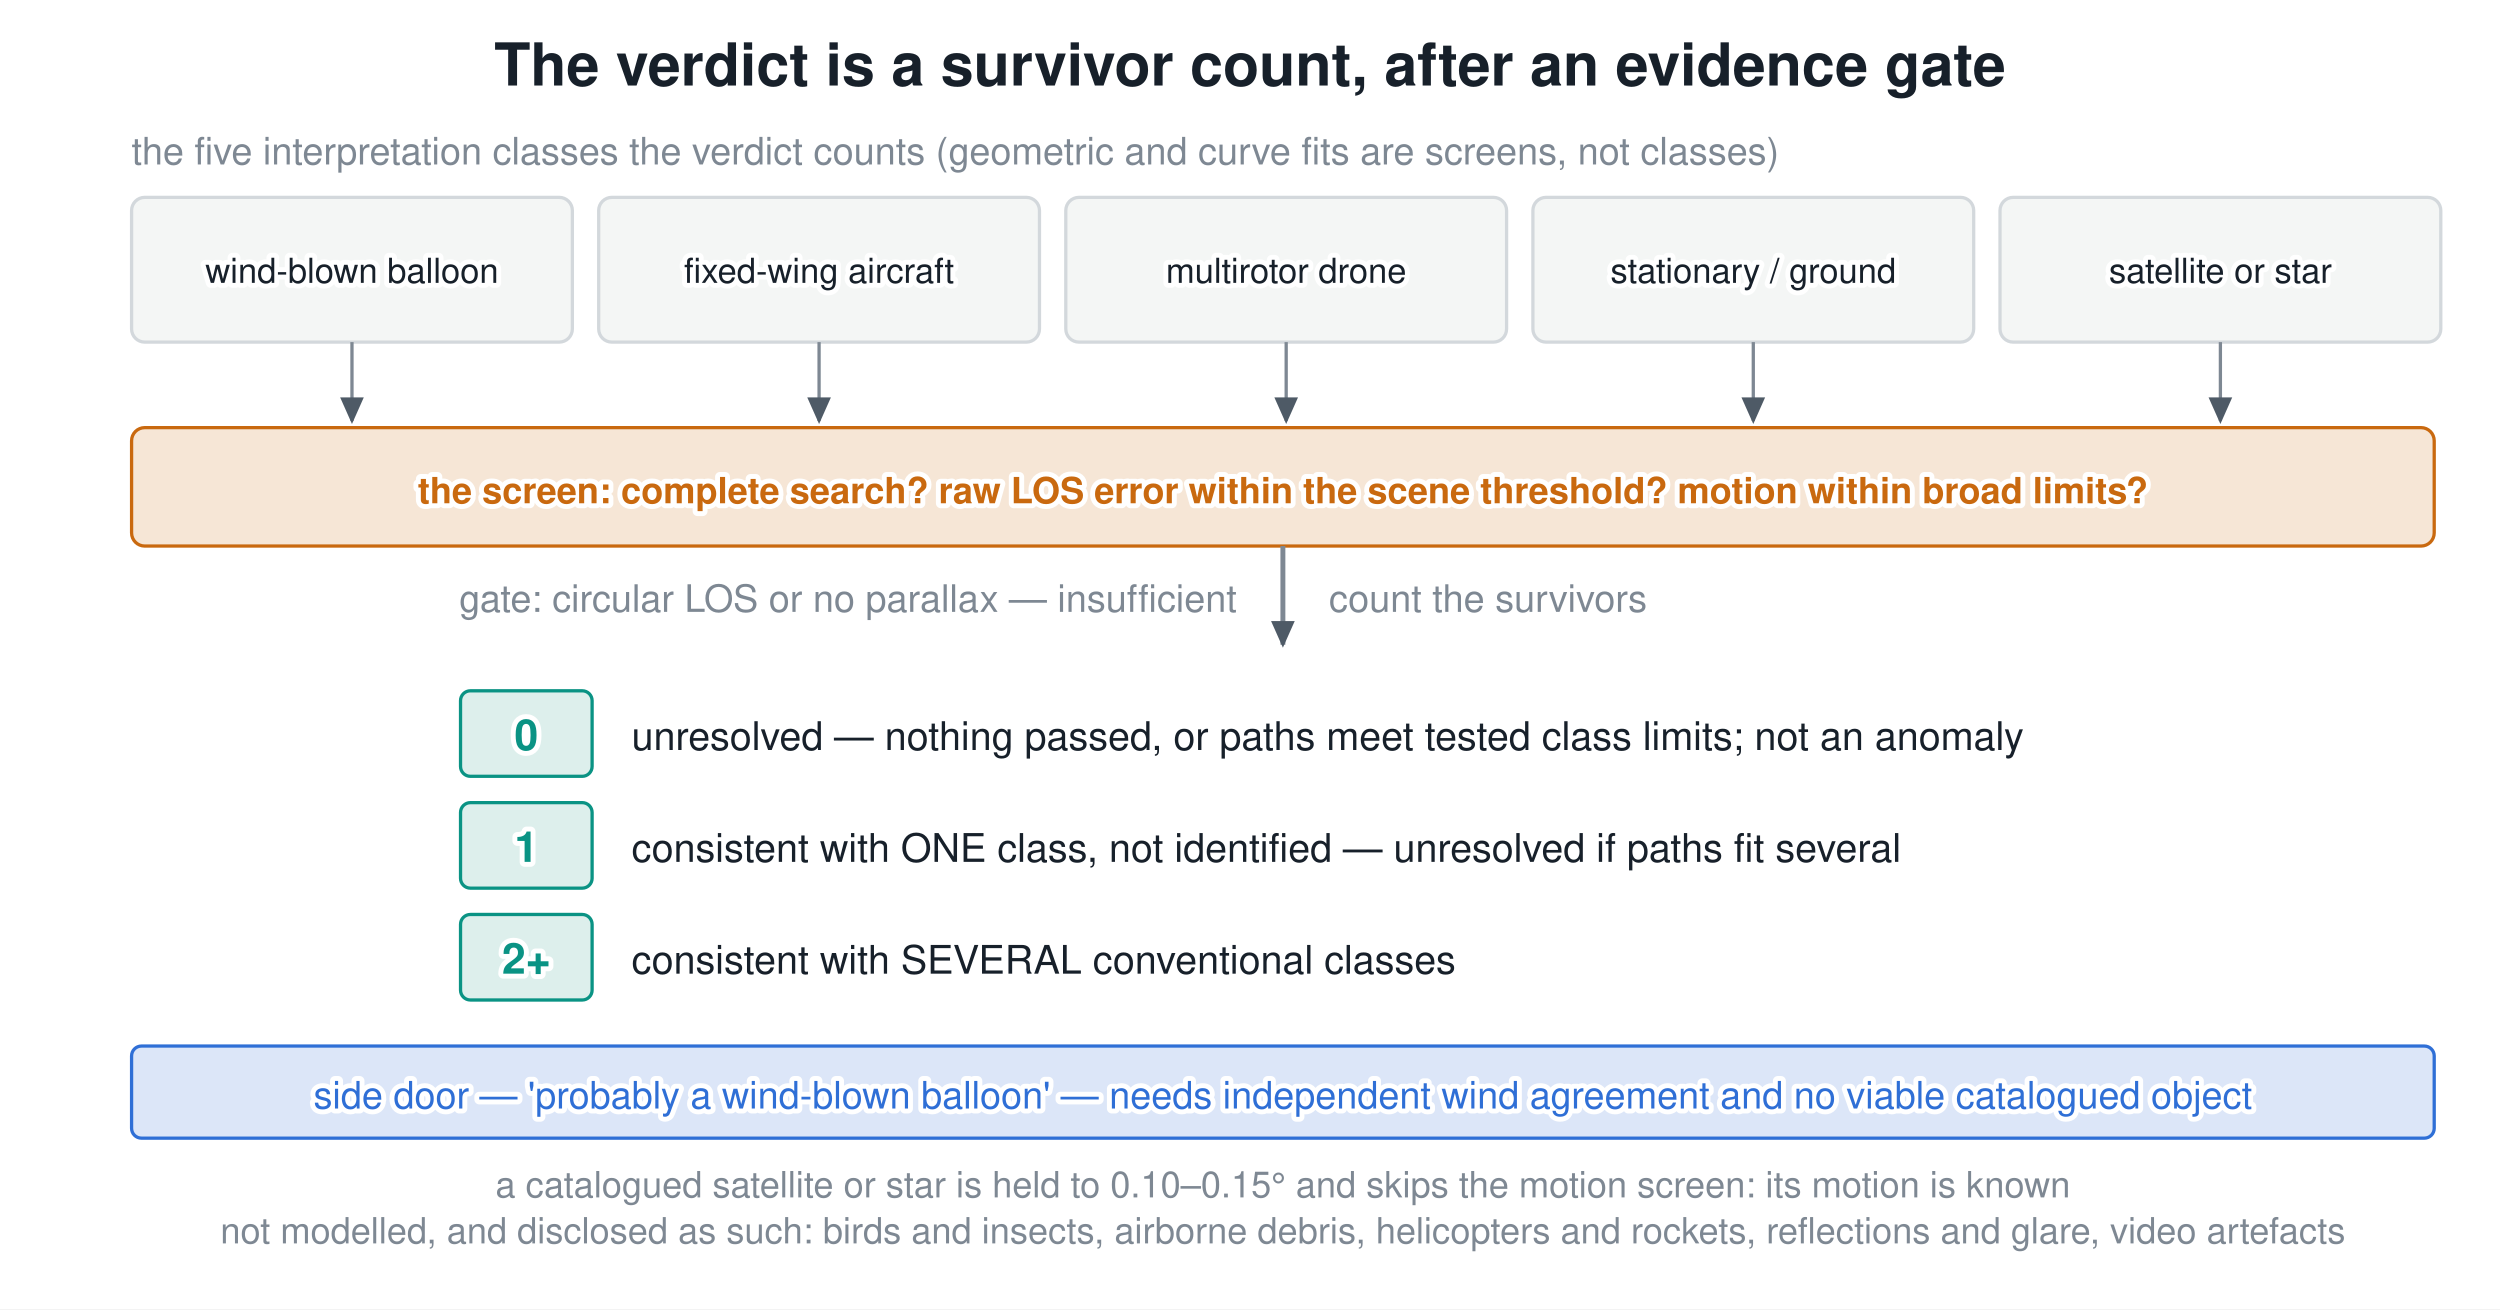
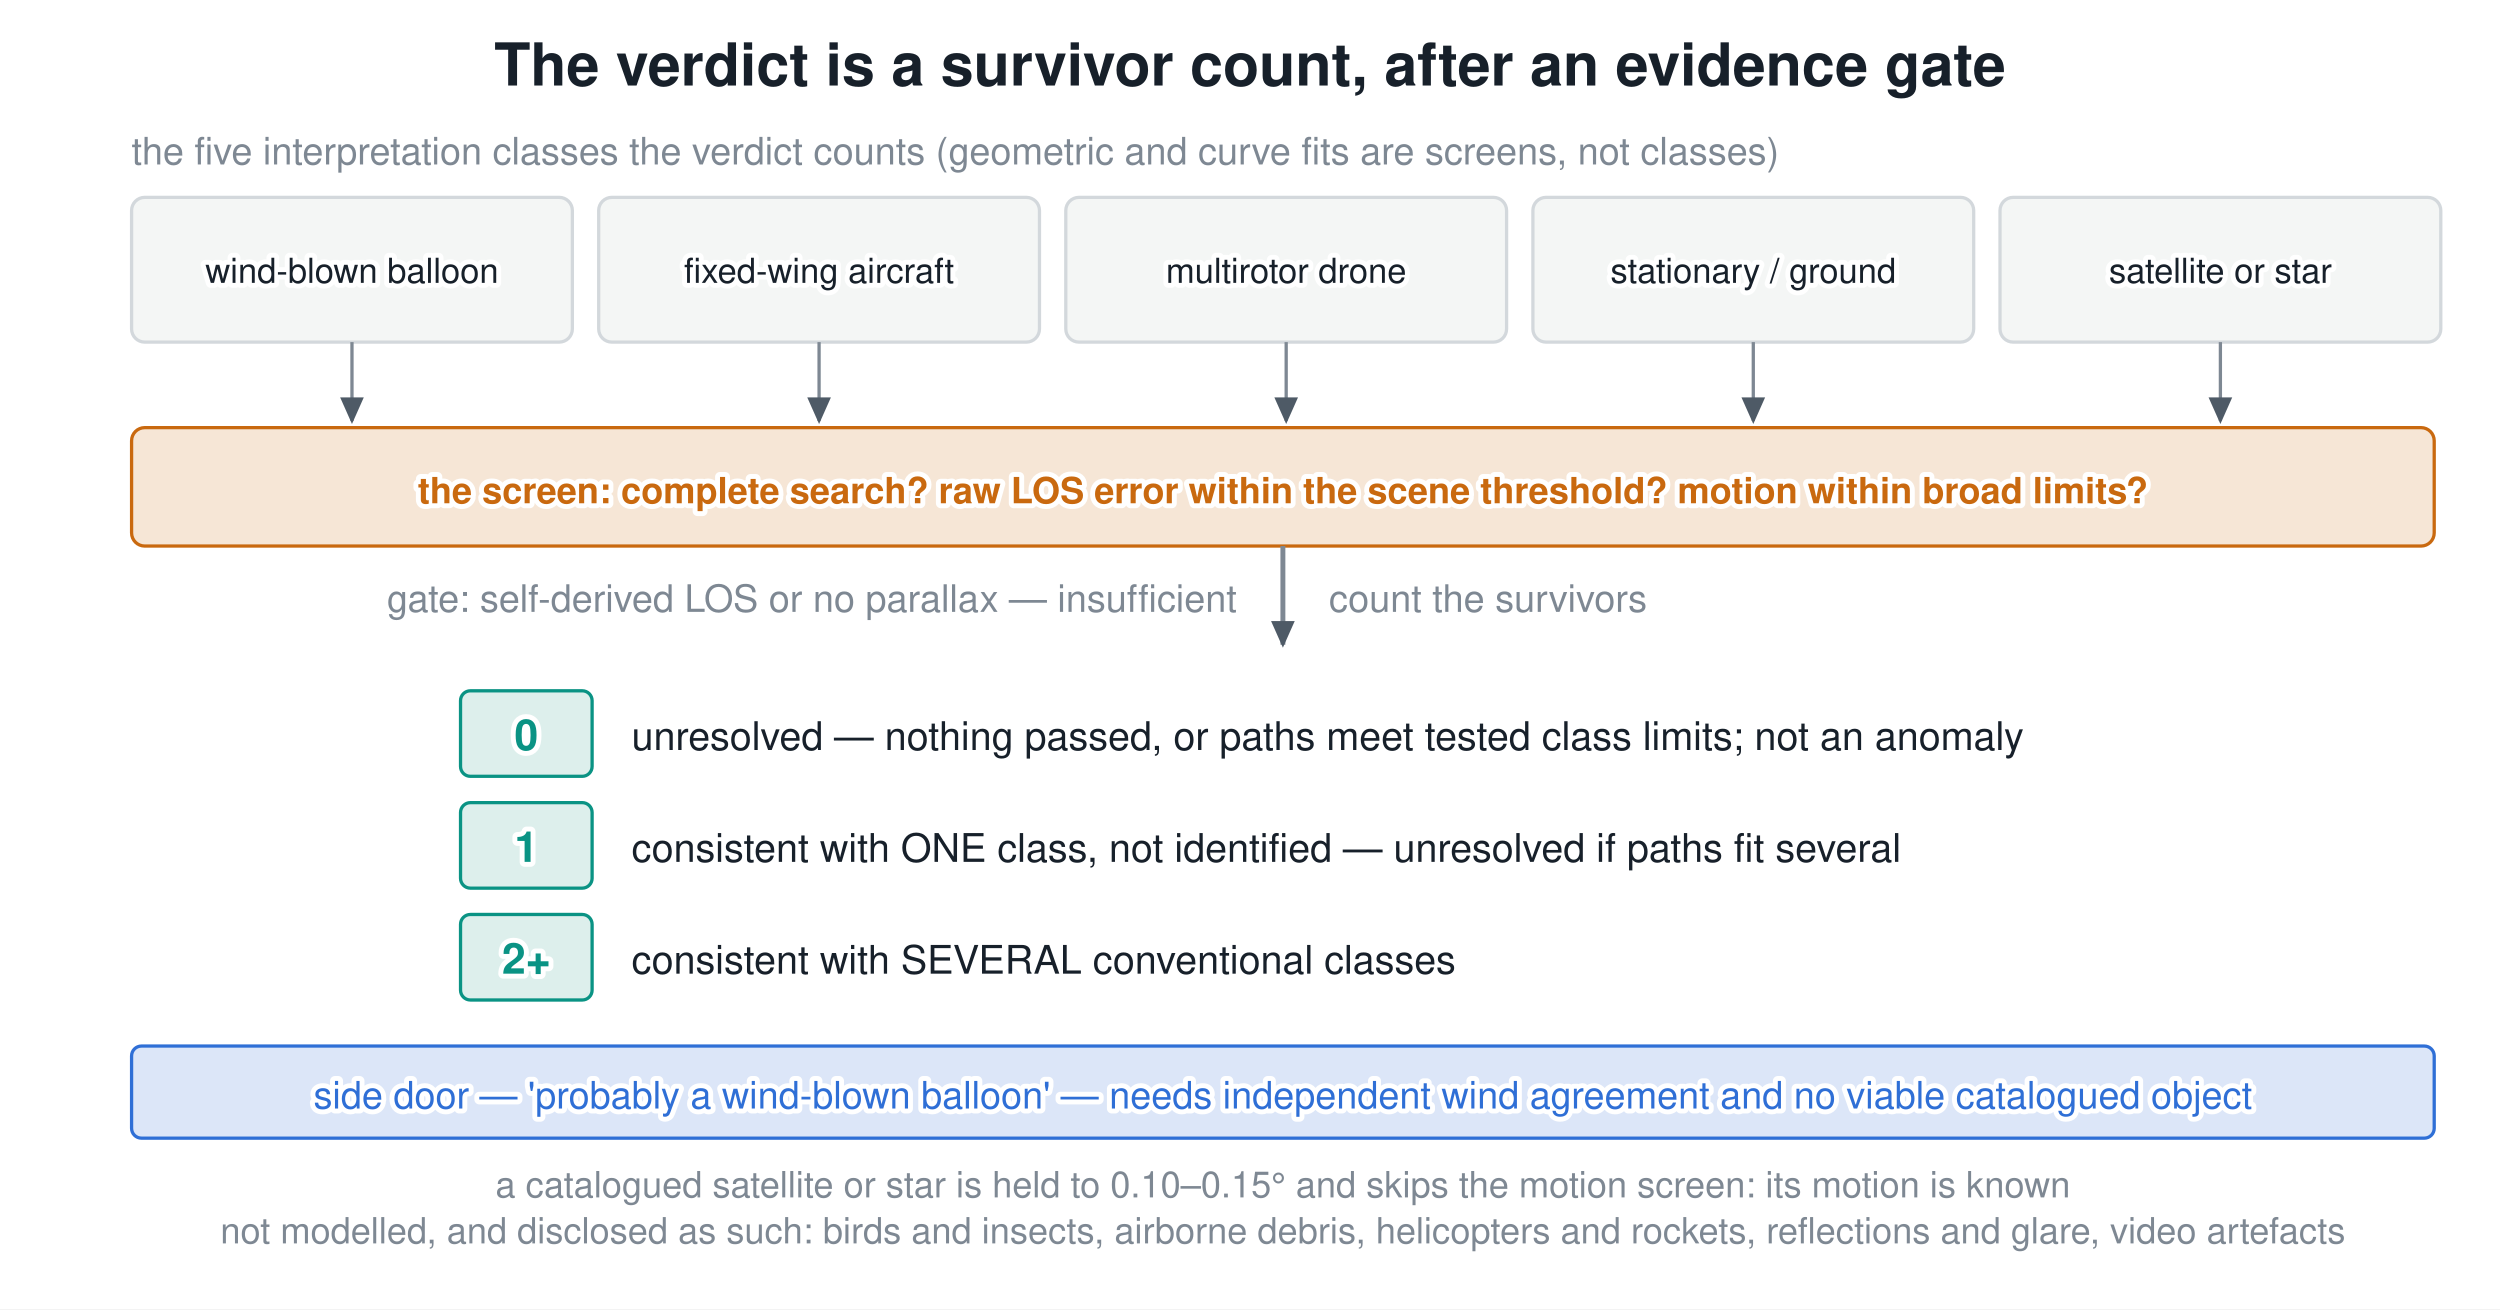
<svg xmlns="http://www.w3.org/2000/svg" width="760" height="398" viewBox="0 0 760 398" font-family="Helvetica, Arial, sans-serif">
  <rect width="760" height="398" fill="#FFFFFF" />
  <defs>
    <marker id="ai" viewBox="0 0 10 10" refX="8" refY="5" markerWidth="9" markerHeight="9" markerUnits="userSpaceOnUse" orient="auto">
      <path d="M0,1 L9,5 L0,9 z" fill="#4E5A66" />
    </marker>
  </defs>
  <text x="380.0" y="26.0" font-family="Helvetica, Arial, sans-serif" font-size="18" font-weight="700" fill="#17202A" text-anchor="middle" style="">The verdict is a survivor count, after an evidence gate</text>
  <rect x="40.0" y="60.0" width="134.0" height="44.0" rx="4" fill="#F4F6F5" stroke="#D3D8DC" stroke-width="1" />
  <text x="107.0" y="86.0" font-family="Helvetica, Arial, sans-serif" font-size="10.5" font-weight="normal" fill="#17202A" text-anchor="middle" style="paint-order:stroke;stroke:#FFFFFF;stroke-width:3px;stroke-linejoin:round;">wind-blown balloon</text>
  <rect x="182.0" y="60.0" width="134.0" height="44.0" rx="4" fill="#F4F6F5" stroke="#D3D8DC" stroke-width="1" />
  <text x="249.0" y="86.0" font-family="Helvetica, Arial, sans-serif" font-size="10.5" font-weight="normal" fill="#17202A" text-anchor="middle" style="paint-order:stroke;stroke:#FFFFFF;stroke-width:3px;stroke-linejoin:round;">fixed-wing aircraft</text>
  <rect x="324.0" y="60.0" width="134.0" height="44.0" rx="4" fill="#F4F6F5" stroke="#D3D8DC" stroke-width="1" />
  <text x="391.0" y="86.0" font-family="Helvetica, Arial, sans-serif" font-size="10.5" font-weight="normal" fill="#17202A" text-anchor="middle" style="paint-order:stroke;stroke:#FFFFFF;stroke-width:3px;stroke-linejoin:round;">multirotor drone</text>
  <rect x="466.0" y="60.0" width="134.0" height="44.0" rx="4" fill="#F4F6F5" stroke="#D3D8DC" stroke-width="1" />
  <text x="533.0" y="86.0" font-family="Helvetica, Arial, sans-serif" font-size="10.5" font-weight="normal" fill="#17202A" text-anchor="middle" style="paint-order:stroke;stroke:#FFFFFF;stroke-width:3px;stroke-linejoin:round;">stationary / ground</text>
  <rect x="608.0" y="60.0" width="134.0" height="44.0" rx="4" fill="#F4F6F5" stroke="#D3D8DC" stroke-width="1" />
  <text x="675.0" y="86.0" font-family="Helvetica, Arial, sans-serif" font-size="10.5" font-weight="normal" fill="#17202A" text-anchor="middle" style="paint-order:stroke;stroke:#FFFFFF;stroke-width:3px;stroke-linejoin:round;">satellite or star</text>
  <text x="40.0" y="50.0" font-family="Helvetica, Arial, sans-serif" font-size="11.5" font-weight="normal" fill="#7E8893" text-anchor="start" style="paint-order:stroke;stroke:#FFFFFF;stroke-width:3px;stroke-linejoin:round;">the five interpretation classes the verdict counts (geometric and curve fits are screens, not classes)</text>
  <rect x="40.0" y="130.0" width="700.0" height="36.0" rx="4" fill="#F6E6D6" stroke="#C9690F" stroke-width="1" />
  <text x="390.0" y="153.0" font-family="Helvetica, Arial, sans-serif" font-size="11" font-weight="700" fill="#C9690F" text-anchor="middle" style="paint-order:stroke;stroke:#FFFFFF;stroke-width:3px;stroke-linejoin:round;">the screen: complete search? raw LOS error within the scene threshold? motion within broad limits?</text>
  <line x1="107.0" y1="104.0" x2="107.0" y2="128.0" stroke="#7E8893" stroke-width="1" marker-end="url(#ai)" />
  <line x1="249.0" y1="104.0" x2="249.0" y2="128.0" stroke="#7E8893" stroke-width="1" marker-end="url(#ai)" />
  <line x1="391.0" y1="104.0" x2="391.0" y2="128.0" stroke="#7E8893" stroke-width="1" marker-end="url(#ai)" />
  <line x1="533.0" y1="104.0" x2="533.0" y2="128.0" stroke="#7E8893" stroke-width="1" marker-end="url(#ai)" />
  <line x1="675.0" y1="104.0" x2="675.0" y2="128.0" stroke="#7E8893" stroke-width="1" marker-end="url(#ai)" />
  <text x="390.0" y="364.0" font-family="Helvetica, Arial, sans-serif" font-size="11" font-weight="normal" fill="#7E8893" text-anchor="middle" style="paint-order:stroke;stroke:#FFFFFF;stroke-width:3px;stroke-linejoin:round;">a catalogued satellite or star is held to 0.10–0.15° and skips the motion screen: its motion is known</text>
  <text x="390.0" y="378.0" font-family="Helvetica, Arial, sans-serif" font-size="11" font-weight="normal" fill="#7E8893" text-anchor="middle" style="paint-order:stroke;stroke:#FFFFFF;stroke-width:3px;stroke-linejoin:round;">not modelled, and disclosed as such: birds and insects, airborne debris, helicopters and rockets, reflections and glare, video artefacts</text>
  <line x1="390.0" y1="166.0" x2="390.0" y2="196.0" stroke="#7E8893" stroke-width="1.5" marker-end="url(#ai)" />
  <text x="404.0" y="186.0" font-family="Helvetica, Arial, sans-serif" font-size="11.5" font-weight="normal" fill="#7E8893" text-anchor="start" style="paint-order:stroke;stroke:#FFFFFF;stroke-width:3px;stroke-linejoin:round;">count the survivors</text>
-   <text x="376.0" y="186.0" font-family="Helvetica, Arial, sans-serif" font-size="11.5" font-weight="normal" fill="#7E8893" text-anchor="end" style="paint-order:stroke;stroke:#FFFFFF;stroke-width:3px;stroke-linejoin:round;">gate: circular LOS or no parallax — insufficient</text>
+   <text x="376.0" y="186.0" font-family="Helvetica, Arial, sans-serif" font-size="11.5" font-weight="normal" fill="#7E8893" text-anchor="end" style="paint-order:stroke;stroke:#FFFFFF;stroke-width:3px;stroke-linejoin:round;">gate: self-derived LOS or no parallax — insufficient</text>
  <rect x="140.0" y="210.0" width="40.0" height="26.0" rx="3" fill="#DDEFEC" stroke="#0A9384" stroke-width="1" />
  <text x="160.0" y="228.0" font-family="Helvetica, Arial, sans-serif" font-size="13" font-weight="700" fill="#0A9384" text-anchor="middle" style="paint-order:stroke;stroke:#FFFFFF;stroke-width:3px;stroke-linejoin:round;">0</text>
  <text x="192.0" y="228.0" font-family="Helvetica, Arial, sans-serif" font-size="12" font-weight="normal" fill="#17202A" text-anchor="start" style="paint-order:stroke;stroke:#FFFFFF;stroke-width:3px;stroke-linejoin:round;">unresolved — nothing passed, or paths meet tested class limits; not an anomaly</text>
  <rect x="140.0" y="244.0" width="40.0" height="26.0" rx="3" fill="#DDEFEC" stroke="#0A9384" stroke-width="1" />
  <text x="160.0" y="262.0" font-family="Helvetica, Arial, sans-serif" font-size="13" font-weight="700" fill="#0A9384" text-anchor="middle" style="paint-order:stroke;stroke:#FFFFFF;stroke-width:3px;stroke-linejoin:round;">1</text>
  <text x="192.0" y="262.0" font-family="Helvetica, Arial, sans-serif" font-size="12" font-weight="normal" fill="#17202A" text-anchor="start" style="paint-order:stroke;stroke:#FFFFFF;stroke-width:3px;stroke-linejoin:round;">consistent with ONE class, not identified — unresolved if paths fit several</text>
  <rect x="140.0" y="278.0" width="40.0" height="26.0" rx="3" fill="#DDEFEC" stroke="#0A9384" stroke-width="1" />
  <text x="160.0" y="296.0" font-family="Helvetica, Arial, sans-serif" font-size="13" font-weight="700" fill="#0A9384" text-anchor="middle" style="paint-order:stroke;stroke:#FFFFFF;stroke-width:3px;stroke-linejoin:round;">2+</text>
  <text x="192.0" y="296.0" font-family="Helvetica, Arial, sans-serif" font-size="12" font-weight="normal" fill="#17202A" text-anchor="start" style="paint-order:stroke;stroke:#FFFFFF;stroke-width:3px;stroke-linejoin:round;">consistent with SEVERAL conventional classes</text>
  <rect x="40.0" y="318.0" width="700.0" height="28.0" rx="3" fill="#DCE6F8" stroke="#2F6FD6" stroke-width="1" />
  <text x="390.0" y="337.0" font-family="Helvetica, Arial, sans-serif" font-size="11.5" font-weight="normal" fill="#2F6FD6" text-anchor="middle" style="paint-order:stroke;stroke:#FFFFFF;stroke-width:3px;stroke-linejoin:round;">side door — 'probably a wind-blown balloon' — needs independent wind agreement and no viable catalogued object</text>
</svg>
